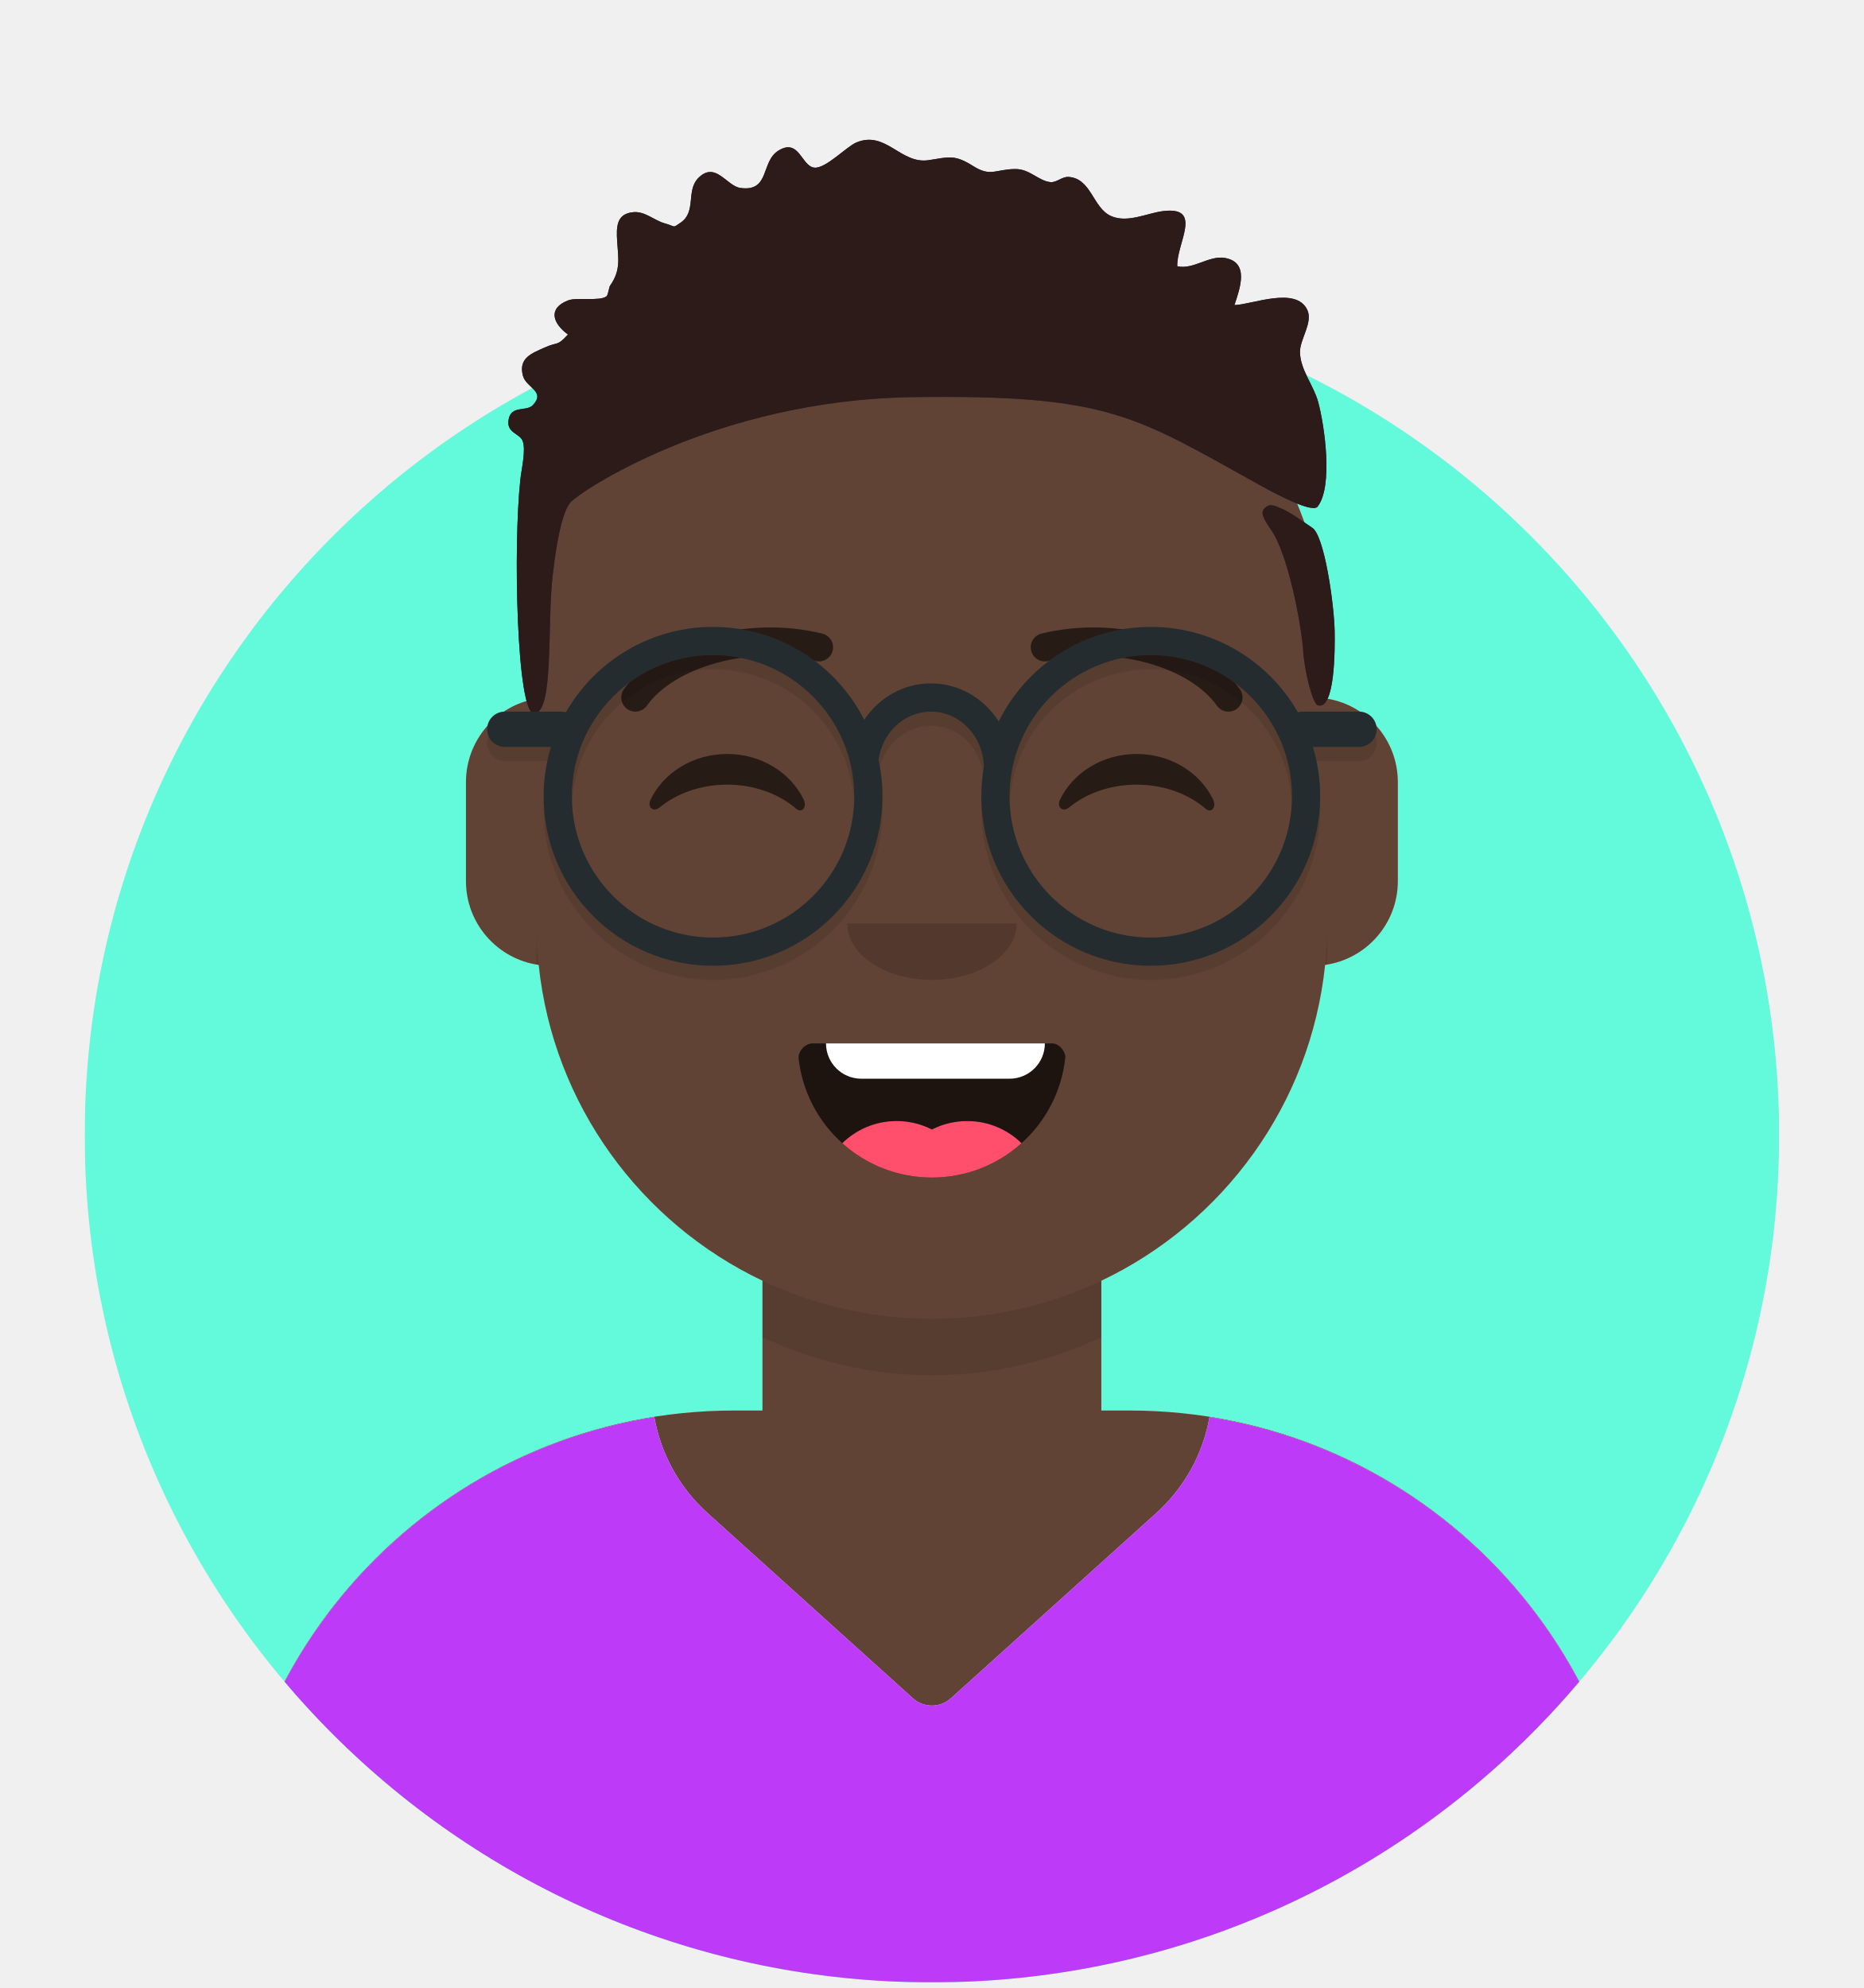
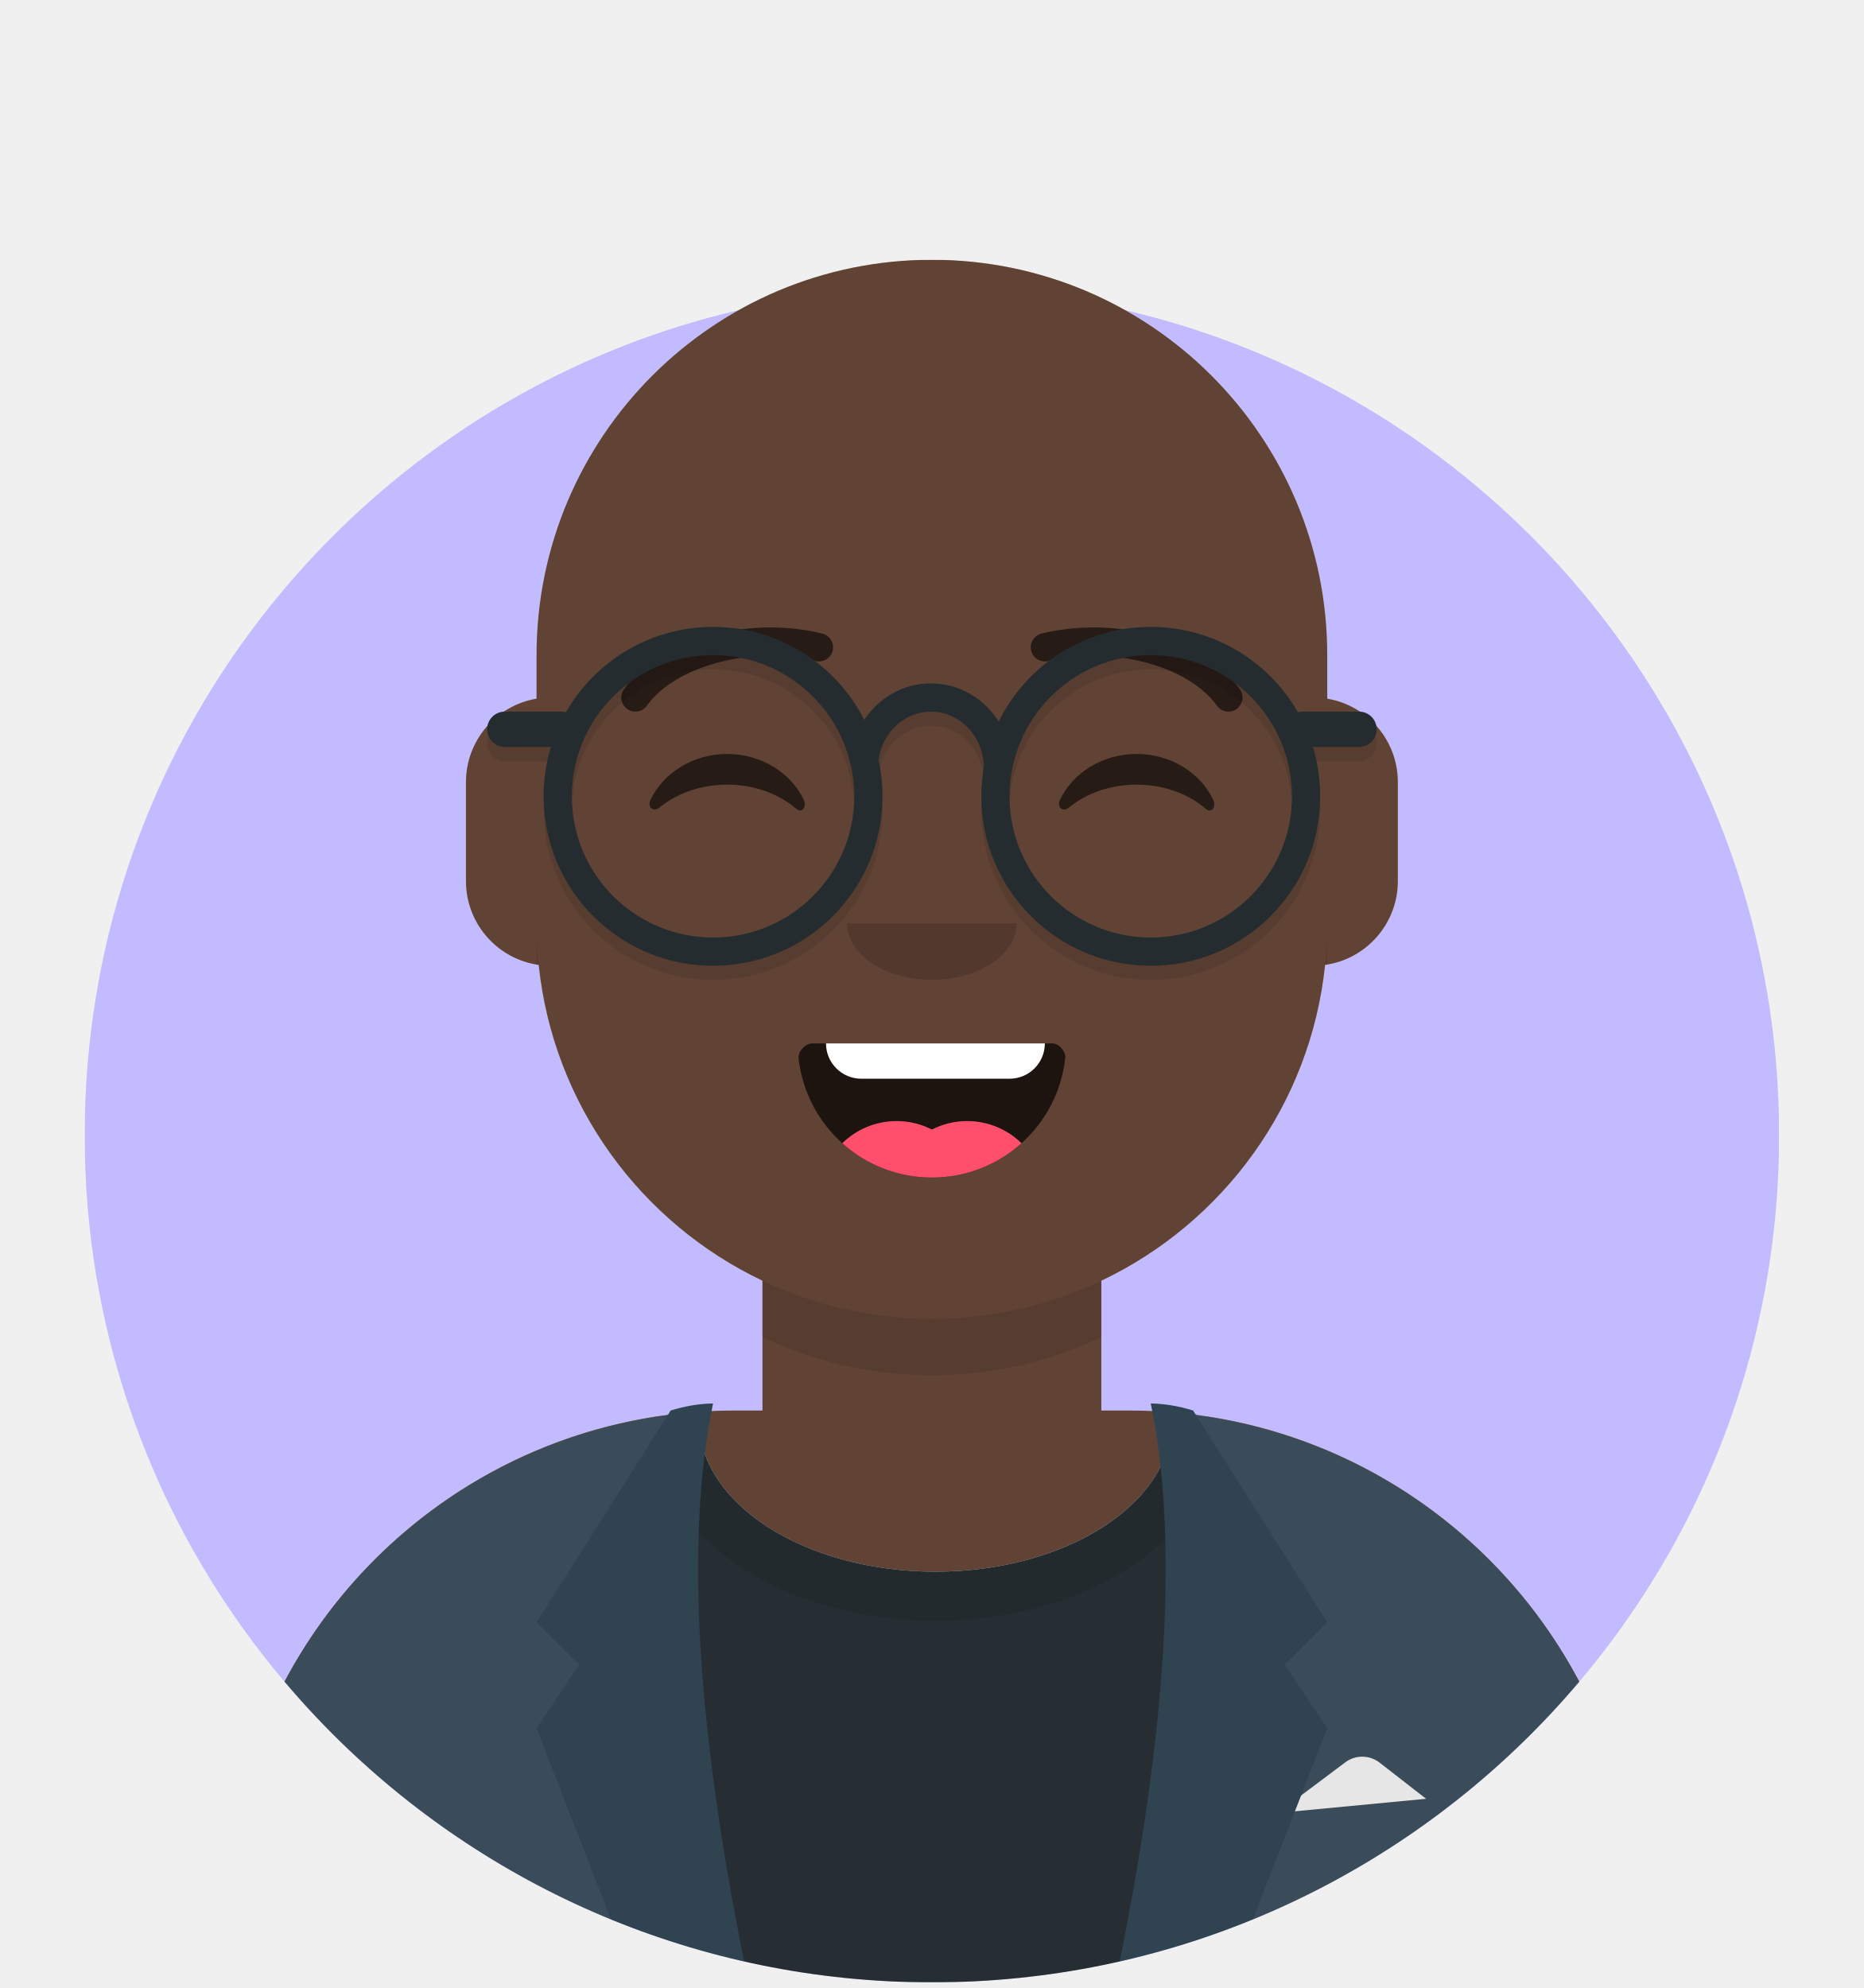
<svg xmlns="http://www.w3.org/2000/svg" xmlns:xlink="http://www.w3.org/1999/xlink" width="450px" height="480px" viewBox="0 0 264 280" version="1.1">
  <defs>
    <circle id="path-1" cx="120" cy="120" r="120" />
    <path d="M12,160 C12,226.274 65.726,280 132,280 C198.274,280 252,226.274 252,160 L264,160 L264,-1.42108547e-14 L-3.19744231e-14,-1.42108547e-14 L-3.19744231e-14,160 L12,160 Z" id="path-3" />
    <path d="M124,144.611 L124,163 L128,163 L128,163 C167.765,163 200,195.235 200,235 L200,244 L0,244 L0,235 C-4.86974701e-15,195.235 32.235,163 72,163 L72,163 L76,163 L76,144.611 C58.763,136.422 46.372,119.687 44.305,99.881 C38.48,99.058 34,94.052 34,88 L34,74 C34,68.054 38.325,63.118 44,62.166 L44,56 L44,56 C44,25.072 69.072,5.68137151e-15 100,0 L100,0 L100,0 C130.928,-5.68137151e-15 156,25.072 156,56 L156,62.166 C161.675,63.118 166,68.054 166,74 L166,88 C166,94.052 161.52,99.058 155.695,99.881 C153.628,119.687 141.237,136.422 124,144.611 Z" id="path-5" />
  </defs>
  <g id="avatarmaker" stroke="none" stroke-width="1" fill="none" fill-rule="evenodd">
    <g transform="translate(-825, -1100)" id="avatarmaker/Circle">
      <g transform="translate(825, 1100)">
        <g id="Circle" stroke-width="1" fill-rule="evenodd" transform="translate(12, 40)">
          <mask id="mask-2" fill="white">
            <use xlink:href="#path-1" />
          </mask>
          <use id="Circle-Background" fill="#E6E6E6" xlink:href="#path-1" />
-           <g id="ColorPaletteBlue01" mask="url(#mask-2)" fill="#df95fe" style="fill: rgb(99, 250, 220);">
+           <g id="ColorPaletteBlue01" mask="url(#mask-2)" fill="#c2bbff">
            <rect id="🖍Color" x="0" y="0" width="240" height="240" />
          </g>
        </g>
        <mask id="mask-4" fill="white">
          <use xlink:href="#path-3" />
        </mask>
        <g id="Mask" />
        <g id="avatarmaker" stroke-width="1" fill-rule="evenodd" mask="url(#mask-4)">
          <g id="Body" transform="translate(32, 36)">
            <mask id="mask-6" fill="white">
              <use xlink:href="#path-5" />
            </mask>
            <use fill="#D0C6AC" xlink:href="#path-5" />
            <g id="Skin/👶🏽-03-Brown" mask="url(#mask-6)" fill="#614335">
              <g transform="translate(-32, 0)" id="Color">
                <rect x="0" y="0" width="264" height="244" />
              </g>
            </g>
            <path d="M156,79 L156,102 C156,132.928 130.928,158 100,158 C69.072,158 44,132.928 44,102 L44,79 L44,94 C44,124.928 69.072,150 100,150 C130.928,150 156,124.928 156,94 L156,79 Z" id="Neck-Shadow" fill-opacity="0.1" fill="#000000" mask="url(#mask-6)" />
          </g>
-           <g id="Clothing/Shirt-V-Neck" transform="translate(0, 170)">
+           <g id="Clothing/Blazer-+-Shirt" transform="translate(0, 170)">
            <defs>
-               <path d="M171.32,29.936 C205.706,35.367 232,65.139 232,101.052 L232,110 L32,110 L32,101.052 C32,65.138 58.294,35.366 92.682,29.936 C93.584,35.005 96.116,39.824 100.236,43.539 L100.236,43.539 L129.321,69.768 C130.843,71.14 133.157,71.14 134.679,69.768 L134.679,69.768 L163.764,43.539 C164.189,43.155 164.601,42.756 164.998,42.343 C168.414,38.787 170.517,34.452 171.32,29.936 Z" id="react-path-1" />
+               <path d="M133.96,0.295 C170.936,3.325 200,34.294 200,72.052 L200,81 L0,81 L0,72.052 C1.22536245e-14,33.953 29.592,2.765 67.045,0.22 C67.015,0.593 67,0.969 67,1.348 C67,13.211 81.998,22.828 100.5,22.828 C119.002,22.828 134,13.211 134,1.348 C134,0.995 133.987,0.644 133.96,0.295 Z" id="react-path-48" />
            </defs>
-             <mask id="react-mask-2" fill="white">
-               <use xlink:href="#react-path-1" />
-             </mask>
-             <use id="Clothes" fill="#E6E6E6" fill-rule="evenodd" xlink:href="#react-path-1" />
-             <g id="Color/Palette/Gray-01" mask="url(#react-mask-2)" fill-rule="evenodd" fill="#bc3af8">
-               <rect id="🖍Color" x="0" y="0" width="264" height="110" />
+             <g id="Shirt" transform="translate(32, 29)">
+               <mask id="react-mask-49" fill="white">
+                 <use xlink:href="#react-path-48" />
+               </mask>
+               <use id="Clothes" fill="#E6E6E6" xlink:href="#react-path-48" />
+               <g id="Color/Palette/Black" mask="url(#react-mask-49)" fill="#262E33">
+                 <g transform="translate(-32, -29)" id="🖍Color">
+                   <rect x="0" y="0" width="264" height="110" />
+                 </g>
+               </g>
+               <g id="Shadowy" opacity="0.6" mask="url(#react-mask-49)" fill-opacity="0.16" fill="#000000">
+                 <g transform="translate(60, -25)" id="Hola-👋🏼">
+                   <ellipse cx="40.5" cy="27.848" rx="39.635" ry="26.914" />
+                 </g>
+               </g>
+             </g>
+             <g id="Blazer" transform="translate(32, 28)">
+               <path d="M68.785,1.122 C30.512,2.804 -1.89486556e-14,34.365 -1.42108547e-14,73.052 L0,73.052 L0,82 L69.362,82 C65.961,69.92 64,55.709 64,40.5 C64,26.173 65.74,12.731 68.785,1.122 Z M131.638,82 L200,82 L200,73.052 C200,34.707 170.025,3.363 132.229,1.174 C135.265,12.771 137,26.194 137,40.5 C137,55.709 135.039,69.92 131.638,82 Z" id="Saco" fill="#3A4C5A" />
+               <path d="M149,58 L158.556,50.833 L158.556,50.833 C159.999,49.751 161.988,49.768 163.412,50.876 L170,56 L149,58 Z" id="Pocket-hanky" fill="#E6E6E6" />
+               <path d="M69,1.13686838e-13 C65,19.333 66.667,46.667 74,82 L58,82 L44,46 L50,37 L44,31 L63,1 C65.028,0.369 67.028,0.036 69,1.13686838e-13 Z" id="Wing" fill="#2F4351" />
+               <path d="M151,1.13686838e-13 C147,19.333 148.667,46.667 156,82 L140,82 L126,46 L132,37 L126,31 L145,1 C147.028,0.369 149.028,0.036 151,1.13686838e-13 Z" id="Wing" fill="#2F4351" transform="translate(141, 41) scale(-1, 1) translate(-141, -41) " />
            </g>
          </g>
          <g id="Face" transform="translate(76, 82)" fill="#000000">
            <g id="Mouth/Smile" transform="translate(2, 52)">
              <defs>
-                 <path d="M35.118,15.128 C36.176,24.62 44.226,32 54,32 C63.804,32 71.874,24.574 72.892,15.04 C72.974,14.273 72.117,13 71.043,13 C56.149,13 44.738,13 37.087,13 C36.007,13 35.012,14.178 35.118,15.128 Z" id="react-path-3" />
+                 <path d="M35.118,15.128 C36.176,24.62 44.226,32 54,32 C63.804,32 71.874,24.574 72.892,15.04 C72.974,14.273 72.117,13 71.043,13 C56.149,13 44.738,13 37.087,13 C36.007,13 35.012,14.178 35.118,15.128 Z" id="react-path-21" />
              </defs>
-               <mask id="react-mask-4" fill="white">
-                 <use xlink:href="#react-path-3" />
+               <mask id="react-mask-22" fill="white">
+                 <use xlink:href="#react-path-21" />
              </mask>
-               <use id="Mouth" fill-opacity="0.7" fill="#000000" fill-rule="evenodd" xlink:href="#react-path-3" />
-               <rect id="Teeth" fill="#FFFFFF" fill-rule="evenodd" mask="url(#react-mask-4)" x="39" y="2" width="31" height="16" rx="5" />
-               <g id="Tongue" stroke-width="1" fill-rule="evenodd" mask="url(#react-mask-4)" fill="#FF4F6D">
+               <use id="Mouth" fill-opacity="0.7" fill="#000000" fill-rule="evenodd" xlink:href="#react-path-21" />
+               <rect id="Teeth" fill="#FFFFFF" fill-rule="evenodd" mask="url(#react-mask-22)" x="39" y="2" width="31" height="16" rx="5" />
+               <g id="Tongue" stroke-width="1" fill-rule="evenodd" mask="url(#react-mask-22)" fill="#FF4F6D">
                <g transform="translate(38, 24)">
                  <circle cx="11" cy="11" r="11" />
                  <circle cx="21" cy="11" r="11" />
                </g>
              </g>
            </g>
            <g id="Nose/Default" transform="translate(28, 40)" fill-opacity="0.16">
              <path d="M16,8 C16,12.418 21.373,16 28,16 L28,16 C34.627,16 40,12.418 40,8" id="Nose" />
            </g>
            <g id="Eyes/Happy-😁" transform="translate(0, 8)" fill-opacity="0.6">
              <path d="M16.16,22.447 C18.007,18.649 22.164,16 26.998,16 C31.814,16 35.959,18.63 37.815,22.407 C38.367,23.529 37.582,24.447 36.791,23.767 C34.34,21.66 30.859,20.344 26.998,20.344 C23.257,20.344 19.874,21.579 17.438,23.572 C16.547,24.3 15.62,23.558 16.16,22.447 Z" id="Squint" />
              <path d="M74.16,22.447 C76.007,18.649 80.164,16 84.998,16 C89.814,16 93.959,18.63 95.815,22.407 C96.367,23.529 95.582,24.447 94.791,23.767 C92.34,21.66 88.859,20.344 84.998,20.344 C81.257,20.344 77.874,21.579 75.438,23.572 C74.547,24.3 73.62,23.558 74.16,22.447 Z" id="Squint" />
            </g>
            <g id="Eyebrow/Outline/Default" fill-opacity="0.6">
              <g id="I-Browse" transform="translate(12, 6)">
                <path d="M3.63,11.159 C7.545,5.65 18.278,2.561 27.523,4.831 C28.596,5.095 29.679,4.439 29.942,3.366 C30.206,2.293 29.55,1.21 28.477,0.947 C17.74,-1.69 5.312,1.887 0.37,8.841 C-0.27,9.742 -0.059,10.99 0.841,11.63 C1.742,12.27 2.99,12.059 3.63,11.159 Z" id="Eyebrow" fill-rule="nonzero" />
                <path d="M61.63,11.159 C65.545,5.65 76.278,2.561 85.523,4.831 C86.596,5.095 87.679,4.439 87.942,3.366 C88.206,2.293 87.55,1.21 86.477,0.947 C75.74,-1.69 63.312,1.887 58.37,8.841 C57.73,9.742 57.941,10.99 58.841,11.63 C59.742,12.27 60.99,12.059 61.63,11.159 Z" id="Eyebrow" fill-rule="nonzero" transform="translate(73.00015, 6.039198) scale(-1, 1) translate(-73.00015, -6.039198) " />
              </g>
            </g>
          </g>
          <g id="Top" stroke-width="1" fill-rule="evenodd">
            <defs>
-               <rect id="react-path-7" x="0" y="0" width="264" height="280" />
-               <path d="M65.18,77.737 C67.363,76.105 80.407,75.479 82.758,74.089 C83.492,73.655 84.061,73.216 84.5,72.78 C84.939,73.216 85.509,73.655 86.242,74.089 C88.593,75.479 101.637,76.105 103.82,77.737 C106.03,79.391 107.644,83.185 107.467,86.151 C107.255,89.71 103.361,98.203 93.672,99.181 C91.558,96.828 88.237,95.31 84.5,95.31 C80.763,95.31 77.442,96.828 75.328,99.181 C65.639,98.203 61.745,89.71 61.533,86.151 C61.357,83.185 62.97,79.391 65.18,77.737 M103.142,94.906 C103.143,94.906 103.145,94.905 103.146,94.905 C103.144,94.905 103.143,94.906 103.142,94.906 M65.845,94.901 C65.849,94.903 65.857,94.906 65.862,94.908 C65.857,94.906 65.851,94.903 65.845,94.901 M144.863,55.985 C144.474,50.03 143.278,44.152 142.234,38.286 C141.953,36.707 140.424,26 139.735,26 C139.502,35.109 138.702,44.08 137.67,53.139 C137.361,55.848 137.038,58.556 136.825,61.274 C136.654,63.47 136.96,66.122 136.428,68.246 C135.749,70.952 132.348,73.478 129.703,74.411 C123.103,76.737 117.598,67.108 111.961,64.291 C104.643,60.635 92.064,59.764 84.582,64.53 C76.936,59.764 64.357,60.635 57.039,64.291 C51.402,67.108 45.897,76.737 39.297,74.411 C36.652,73.478 33.25,70.952 32.572,68.246 C32.04,66.122 32.346,63.47 32.175,61.274 C31.962,58.556 31.639,55.848 31.33,53.139 C30.298,44.08 29.497,35.109 29.265,26 C28.576,26 27.047,36.707 26.766,38.286 C25.722,44.152 24.526,50.03 24.138,55.985 C23.739,62.105 24.215,68.167 25.47,74.163 C26.069,77.028 26.769,79.876 27.519,82.704 C28.353,85.847 27.199,91.966 27.572,95.192 C28.279,101.296 31.154,113.2 34.383,118.451 C35.944,120.989 37.773,122.574 39.816,124.619 C41.783,126.588 42.604,129.64 44.726,131.737 C48.682,135.645 54.446,137.971 60.366,138.543 C65.677,143.05 74.506,146 84.5,146 C94.495,146 103.323,143.05 108.635,138.543 C114.554,137.971 120.318,135.645 124.274,131.737 C126.396,129.64 127.217,126.588 129.184,124.619 C131.226,122.574 133.056,120.989 134.617,118.451 C137.846,113.2 140.721,101.296 141.428,95.192 C141.801,91.966 140.647,85.847 141.481,82.704 C142.232,79.876 142.931,77.028 143.531,74.163 C144.785,68.167 145.261,62.105 144.863,55.985 Z" id="react-path-8" />
-               <path d="M185.832,73.929 C187.589,74.917 188.98,84.828 189.048,88.618 C189.09,90.956 189.127,99.874 186.654,99.103 C185.901,98.868 184.752,94.147 184.588,91.384 C184.425,88.621 182.855,79.22 180.447,74.895 C179.896,73.906 178.321,72.171 179.002,71.335 C179.846,70.298 180.666,70.9 181.697,71.315 C182.812,71.764 185.634,73.818 185.832,73.929 Z M186.637,70.957 C185.891,71.919 180.796,69.218 178.671,68.044 C160.826,58.184 157.362,55.049 129.246,55.458 C101.13,55.867 81.867,69.04 80.784,70.387 C80.03,71.325 79.068,73.828 78.276,80.801 C77.485,87.773 78.495,100.278 75.63,100.263 C73.192,100.25 72.661,76.477 73.714,67.046 C73.875,65.598 74.498,63.008 74.047,61.706 C73.653,60.568 71.725,60.571 72.033,58.675 C72.383,56.517 74.558,57.589 75.506,56.557 C77.301,54.603 74.532,54.14 74.073,52.431 C73.391,49.889 75.363,49.234 77.14,48.431 C79.106,47.544 78.85,48.323 80.446,46.585 C78.315,45.022 77.544,42.894 80.462,41.752 C81.702,41.267 84.927,41.909 85.898,41.18 C86.151,40.99 86.251,39.901 86.407,39.678 C87.958,37.459 87.576,35.853 87.418,33.362 C87.289,31.324 87.306,29.453 89.747,29.25 C91.375,29.114 92.699,30.444 94.158,30.836 C95.777,31.271 95.169,31.588 96.437,30.715 C98.663,29.182 97.148,26.194 98.913,24.412 C101.336,21.966 102.924,25.551 104.869,25.822 C109.091,26.41 107.736,22.122 110.236,20.55 C113.224,18.674 113.513,22.801 115.379,22.948 C116.996,23.075 119.908,19.955 121.317,19.373 C125.5,17.647 127.572,22.504 131.554,21.884 C134.443,21.435 135.223,21.068 137.831,22.712 C140.362,24.307 140.963,23.166 143.829,23.144 C145.854,23.128 147.094,24.82 148.788,24.997 C149.632,25.085 150.441,24.205 151.348,24.26 C154.585,24.457 154.79,28.643 157.362,29.796 C159.712,30.849 162.474,29.369 164.807,29.095 C170.497,28.428 166.6,33.743 166.761,36.915 C168.994,37.436 171.262,35.351 173.485,35.735 C176.987,36.339 175.665,39.968 174.853,42.414 C177.28,42.371 183.613,39.678 185.185,43.122 C185.995,44.898 184.107,47.269 184.138,49.074 C184.181,51.616 186.049,53.719 186.709,56.124 C187.601,59.371 188.872,68.074 186.637,70.957 Z" id="react-path-9" />
+               <rect id="react-path-14" x="0" y="0" width="264" height="280" />
+               <filter x="-0.8%" y="-2.0%" width="101.5%" height="108.0%" filterUnits="objectBoundingBox" id="react-filter-12">
+                 <feOffset dx="0" dy="2" in="SourceAlpha" result="shadowOffsetOuter1" />
+                 <feColorMatrix values="0 0 0 0 0   0 0 0 0 0   0 0 0 0 0  0 0 0 0.16 0" type="matrix" in="shadowOffsetOuter1" result="shadowMatrixOuter1" />
+                 <feMerge>
+                   <feMergeNode in="shadowMatrixOuter1" />
+                   <feMergeNode in="SourceGraphic" />
+                 </feMerge>
+               </filter>
            </defs>
-             <mask id="react-mask-6" fill="white">
-               <use xlink:href="#react-path-7" />
+             <mask id="react-mask-13" fill="white">
+               <use xlink:href="#react-path-14" />
            </mask>
            <g id="Mask" />
-             <g id="Top/Short-Hair/Dreads-01" mask="url(#react-mask-6)">
+             <g id="Top/No-Hair" mask="url(#react-mask-13)">
              <g transform="translate(-1, 0)">
-                 <g id="Hair" stroke-width="1" fill-rule="evenodd" transform="translate(1, 0)">
-                   <mask id="react-mask-5" fill="white">
-                     <use xlink:href="#react-path-9" />
-                   </mask>
-                   <use id="Dreads-With-Cut" fill="#2E3257" xlink:href="#react-path-9" />
-                   <g id="Skin/👶🏽-03-Brown" mask="url(#react-mask-5)" fill="#2c1b18">
-                     <g transform="translate(0, 0) " id="Color">
-                       <rect x="0" y="0" width="264" height="280" />
-                     </g>
-                   </g>
-                 </g>
                <g id="Top/_Resources/Round" fill="none" transform="translate(62, 85)">
                  <defs>
-                     <path d="M80.465,16.394 C84.38,8.459 92.553,3 102,3 C110.92,3 118.703,7.866 122.84,15.088 C123.05,15.031 123.272,15 123.5,15 L131.5,15 C132.881,15 134,16.119 134,17.5 C134,18.881 132.881,20 131.5,20 L124.963,20 C125.637,22.215 126,24.565 126,27 C126,40.255 115.255,51 102,51 C88.745,51 78,40.255 78,27 C78,25.578 78.124,24.185 78.361,22.831 C78.276,18.455 74.914,15 70.862,15 C67.126,15 63.975,17.94 63.442,21.83 C63.807,23.495 64,25.225 64,27 C64,40.255 53.255,51 40,51 C26.745,51 16,40.255 16,27 C16,24.565 16.363,22.215 17.037,20 L10.5,20 C9.119,20 8,18.881 8,17.5 C8,16.119 9.119,15 10.5,15 L10.5,15 L18.5,15 C18.728,15 18.95,15.031 19.16,15.088 C23.297,7.866 31.08,3 40,3 C49.352,3 57.455,8.349 61.416,16.155 C63.493,13.039 66.949,11 70.862,11 C74.875,11 78.407,13.144 80.465,16.394 Z M40,47 C51.046,47 60,38.046 60,27 C60,15.954 51.046,7 40,7 C28.954,7 20,15.954 20,27 C20,38.046 28.954,47 40,47 Z M102,47 C113.046,47 122,38.046 122,27 C122,15.954 113.046,7 102,7 C90.954,7 82,15.954 82,27 C82,38.046 90.954,47 102,47 Z" id="react-path-10" />
-                     <filter x="-0.8%" y="-2.1%" width="101.6%" height="108.3%" filterUnits="objectBoundingBox" id="react-filter-11">
+                     <path d="M80.465,16.394 C84.38,8.459 92.553,3 102,3 C110.92,3 118.703,7.866 122.84,15.088 C123.05,15.031 123.272,15 123.5,15 L131.5,15 C132.881,15 134,16.119 134,17.5 C134,18.881 132.881,20 131.5,20 L124.963,20 C125.637,22.215 126,24.565 126,27 C126,40.255 115.255,51 102,51 C88.745,51 78,40.255 78,27 C78,25.578 78.124,24.185 78.361,22.831 C78.276,18.455 74.914,15 70.862,15 C67.126,15 63.975,17.94 63.442,21.83 C63.807,23.495 64,25.225 64,27 C64,40.255 53.255,51 40,51 C26.745,51 16,40.255 16,27 C16,24.565 16.363,22.215 17.037,20 L10.5,20 C9.119,20 8,18.881 8,17.5 C8,16.119 9.119,15 10.5,15 L10.5,15 L18.5,15 C18.728,15 18.95,15.031 19.16,15.088 C23.297,7.866 31.08,3 40,3 C49.352,3 57.455,8.349 61.416,16.155 C63.493,13.039 66.949,11 70.862,11 C74.875,11 78.407,13.144 80.465,16.394 Z M40,47 C51.046,47 60,38.046 60,27 C60,15.954 51.046,7 40,7 C28.954,7 20,15.954 20,27 C20,38.046 28.954,47 40,47 Z M102,47 C113.046,47 122,38.046 122,27 C122,15.954 113.046,7 102,7 C90.954,7 82,15.954 82,27 C82,38.046 90.954,47 102,47 Z" id="react-path-28" />
+                     <filter x="-0.8%" y="-2.1%" width="101.6%" height="108.3%" filterUnits="objectBoundingBox" id="react-filter-29">
                      <feOffset dx="0" dy="2" in="SourceAlpha" result="shadowOffsetOuter1" />
                      <feColorMatrix values="0 0 0 0 0   0 0 0 0 0   0 0 0 0 0  0 0 0 0.1 0" type="matrix" in="shadowOffsetOuter1" />
                    </filter>
                  </defs>
                  <g id="Lennon-Glasses">
-                     <use fill="black" fill-opacity="1" filter="url(#react-filter-11)" xlink:href="#react-path-10" />
-                     <use fill="#252C2F" fill-rule="evenodd" xlink:href="#react-path-10" />
+                     <use fill="black" fill-opacity="1" filter="url(#react-filter-29)" xlink:href="#react-path-28" />
+                     <use fill="#252C2F" fill-rule="evenodd" xlink:href="#react-path-28" />
                  </g>
                </g>
              </g>
            </g>
          </g>
        </g>
      </g>
    </g>
  </g>
</svg>
